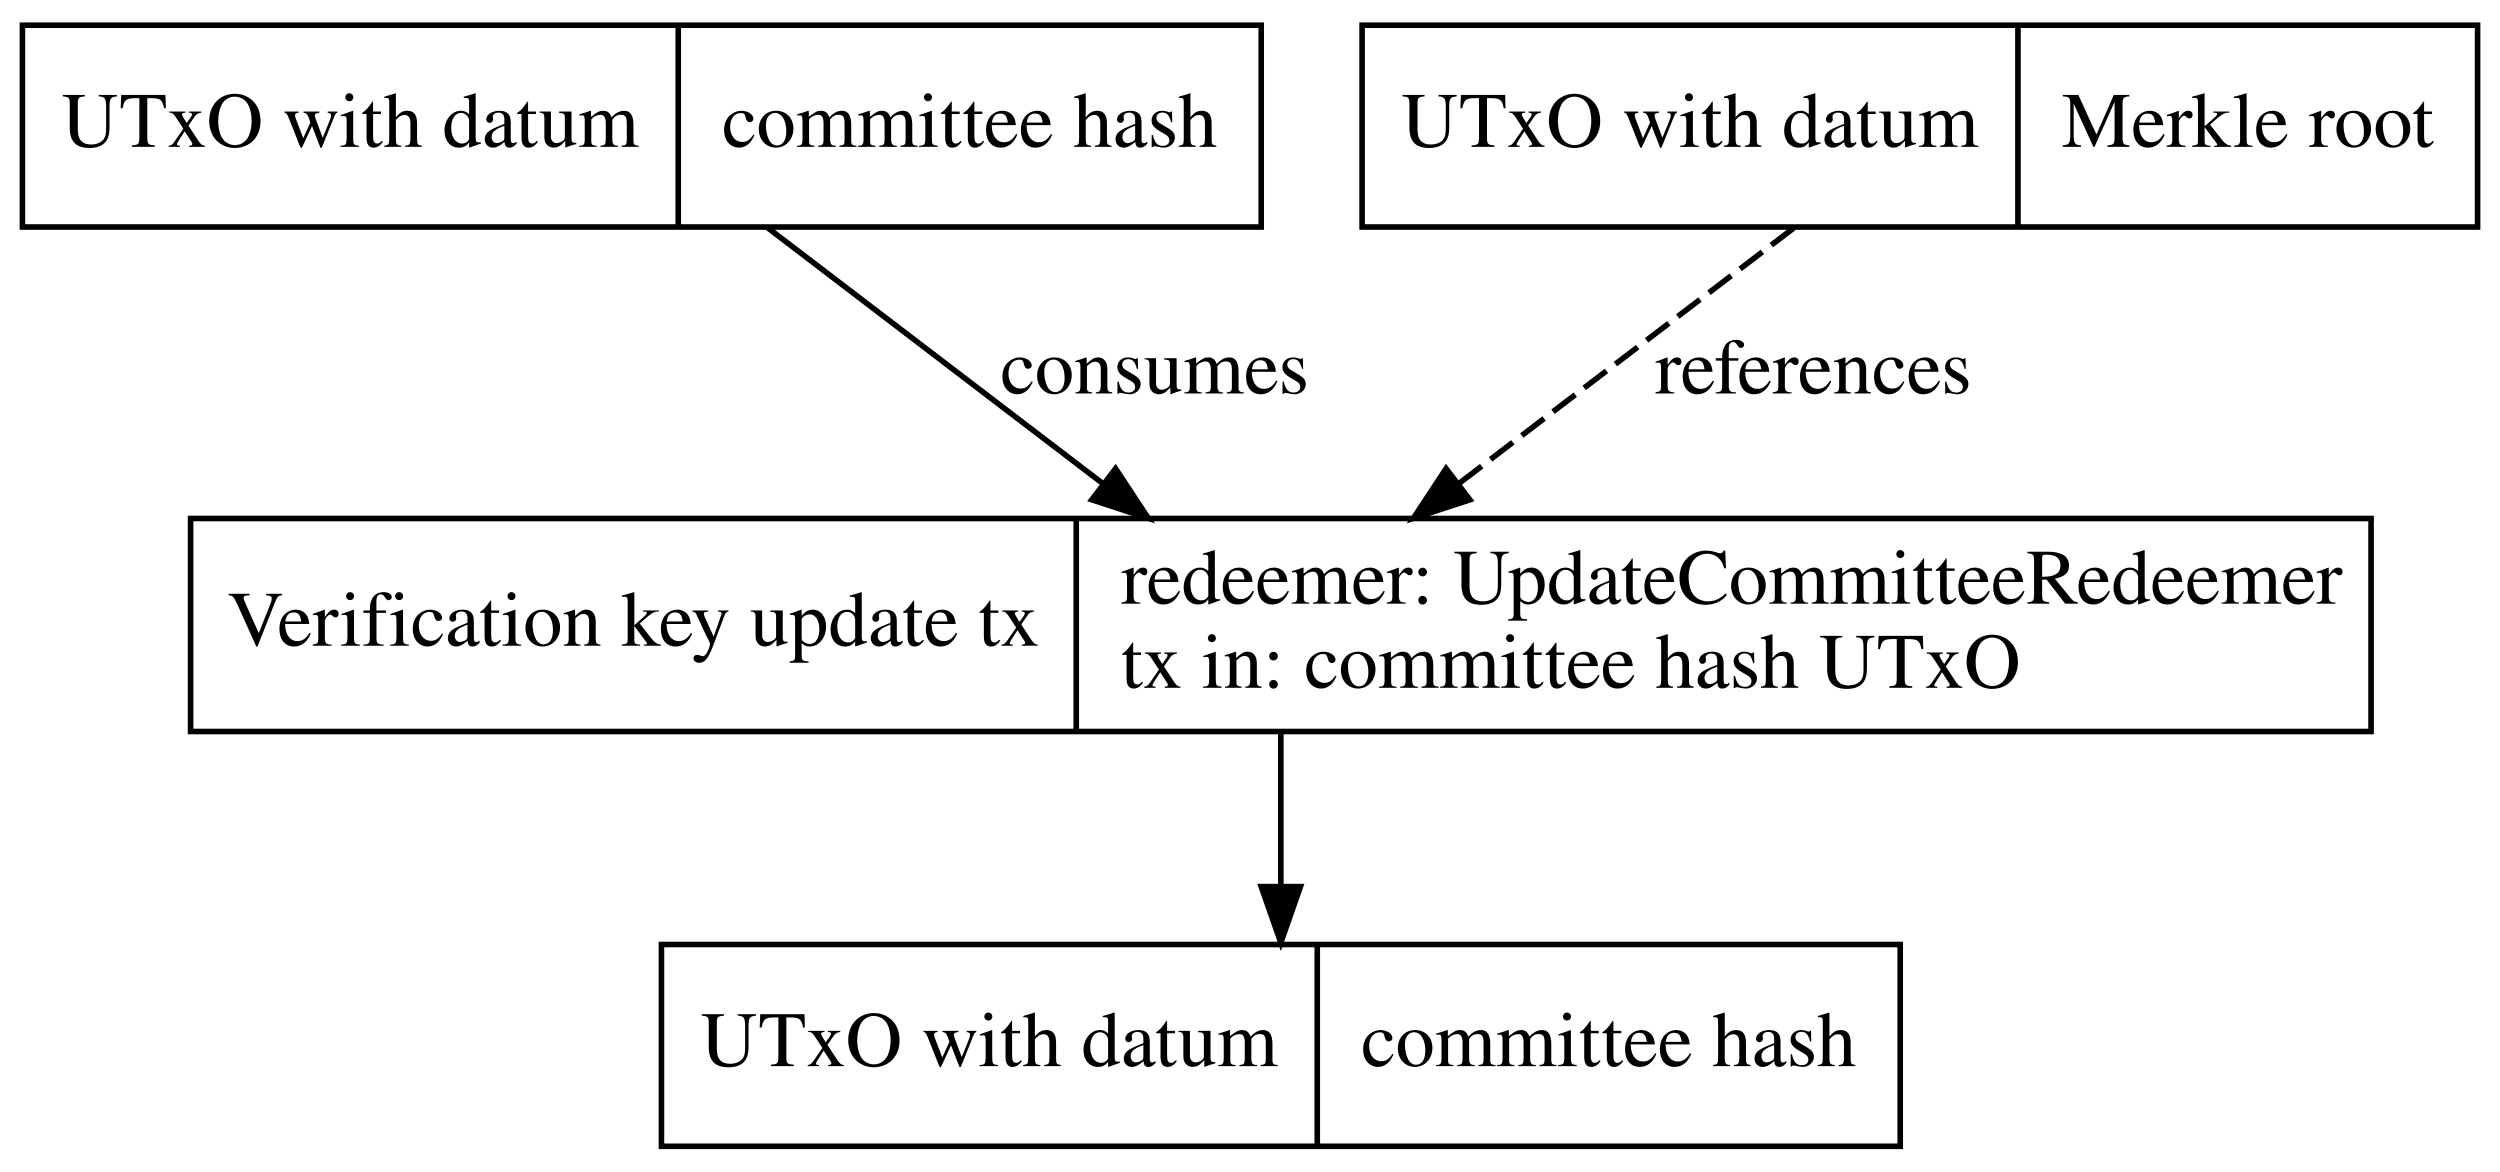
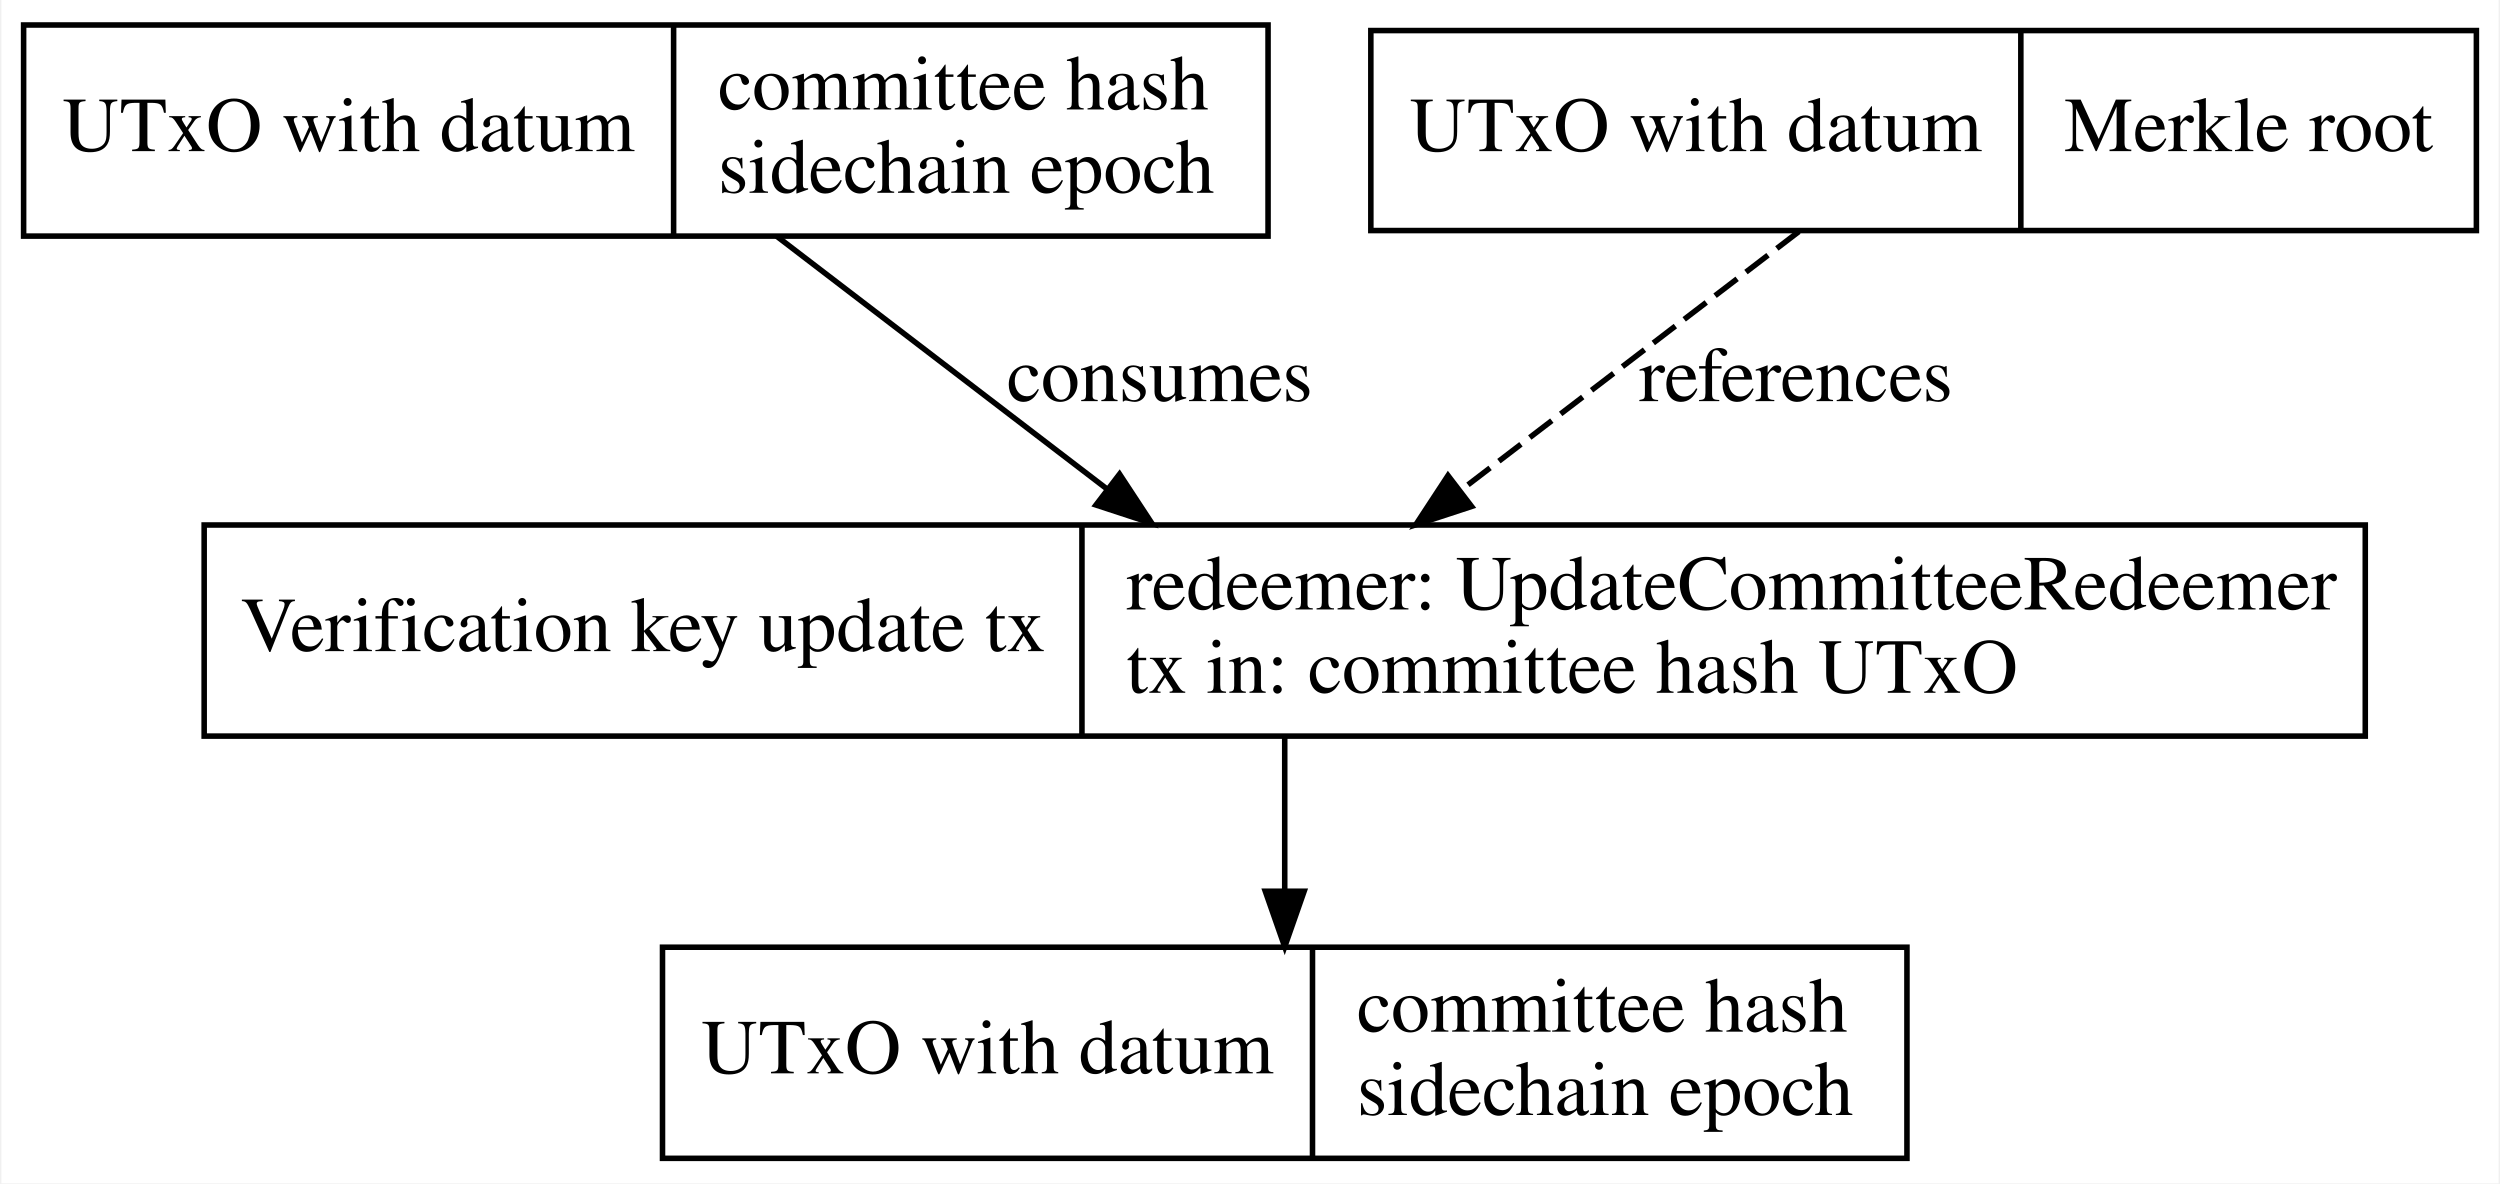
- <svg xmlns="http://www.w3.org/2000/svg" width="446pt" height="209pt" viewBox="0.00 0.00 446.00 209.00">
-   <g id="graph0" class="graph" transform="scale(1 1) rotate(0) translate(4 205)">
-     <polygon fill="white" stroke="transparent" points="-4,4 -4,-205 442,-205 442,4 -4,4" />
+ <svg xmlns="http://www.w3.org/2000/svg" width="450pt" height="213pt" viewBox="0.00 0.00 449.50 213.00">
+   <g id="graph0" class="graph" transform="scale(1 1) rotate(0) translate(4 209)">
+     <polygon fill="white" stroke="none" points="-4,4 -4,-209 445.5,-209 445.5,4 -4,4" />
    <g id="node1" class="node">
-       <polygon fill="none" stroke="black" points="0,-164.5 0,-200.5 221,-200.5 221,-164.5 0,-164.5" />
-       <text text-anchor="middle" x="58.5" y="-178.8" font-family="Times,serif" font-size="14.00">UTxO with datum</text>
-       <polyline fill="none" stroke="black" points="117,-164.5 117,-200.5 " />
-       <text text-anchor="middle" x="169" y="-178.8" font-family="Times,serif" font-size="14.00">committee hash</text>
+       <polygon fill="none" stroke="black" points="0,-166.5 0,-204.5 224,-204.5 224,-166.5 0,-166.5" />
+       <text text-anchor="middle" x="58.5" y="-181.8" font-family="Times,serif" font-size="14.00">UTxO with datum</text>
+       <polyline fill="none" stroke="black" points="117,-166.5 117,-204.5" />
+       <text text-anchor="start" x="125" y="-189.3" font-family="Times,serif" font-size="14.00">committee hash</text>
+       <text text-anchor="start" x="125" y="-174.3" font-family="Times,serif" font-size="14.00"> sidechain epoch</text>
    </g>
    <g id="node4" class="node">
-       <polygon fill="none" stroke="black" points="30,-74.5 30,-112.5 419,-112.5 419,-74.5 30,-74.5" />
-       <text text-anchor="middle" x="109" y="-89.8" font-family="Times,serif" font-size="14.00">Verification key update tx</text>
-       <polyline fill="none" stroke="black" points="188,-74.5 188,-112.5 " />
-       <text text-anchor="start" x="196" y="-97.3" font-family="Times,serif" font-size="14.00">redeemer: UpdateCommitteeRedeemer</text>
-       <text text-anchor="start" x="196" y="-82.3" font-family="Times,serif" font-size="14.00"> tx in: committee hash UTxO</text>
+       <polygon fill="none" stroke="black" points="32.5,-76.5 32.5,-114.5 421.5,-114.5 421.5,-76.5 32.5,-76.5" />
+       <text text-anchor="middle" x="111.5" y="-91.8" font-family="Times,serif" font-size="14.00">Verification key update tx</text>
+       <polyline fill="none" stroke="black" points="190.5,-76.5 190.5,-114.5" />
+       <text text-anchor="start" x="198.5" y="-99.3" font-family="Times,serif" font-size="14.00">redeemer: UpdateCommitteeRedeemer</text>
+       <text text-anchor="start" x="198.5" y="-84.3" font-family="Times,serif" font-size="14.00"> tx in: committee hash UTxO</text>
    </g>
    <g id="edge2" class="edge">
-       <path fill="none" stroke="black" d="M133.02,-164.31C150.09,-151.28 173.77,-133.21 192.76,-118.72" />
-       <polygon fill="black" stroke="black" points="195.02,-121.4 200.85,-112.55 190.77,-115.84 195.02,-121.4" />
-       <text text-anchor="middle" x="202" y="-134.8" font-family="Times,serif" font-size="14.00">consumes</text>
+       <path fill="none" stroke="black" d="M135.55,-166.48C152.72,-153.34 176.19,-135.38 195.05,-120.95" />
+       <polygon fill="black" stroke="black" points="197.27,-123.66 203.09,-114.8 193.02,-118.1 197.27,-123.66" />
+       <text text-anchor="middle" x="204.5" y="-136.8" font-family="Times,serif" font-size="14.00">consumes</text>
    </g>
    <g id="node2" class="node">
-       <polygon fill="none" stroke="black" points="239,-164.5 239,-200.5 438,-200.5 438,-164.5 239,-164.5" />
-       <text text-anchor="middle" x="297.5" y="-178.8" font-family="Times,serif" font-size="14.00">UTxO with datum</text>
-       <polyline fill="none" stroke="black" points="356,-164.5 356,-200.5 " />
-       <text text-anchor="middle" x="397" y="-178.8" font-family="Times,serif" font-size="14.00">Merkle root</text>
+       <polygon fill="none" stroke="black" points="242.5,-167.5 242.5,-203.5 441.5,-203.5 441.5,-167.5 242.5,-167.5" />
+       <text text-anchor="middle" x="301" y="-181.8" font-family="Times,serif" font-size="14.00">UTxO with datum</text>
+       <polyline fill="none" stroke="black" points="359.5,-167.5 359.5,-203.5" />
+       <text text-anchor="middle" x="400.5" y="-181.8" font-family="Times,serif" font-size="14.00">Merkle root</text>
    </g>
    <g id="edge1" class="edge">
-       <path fill="none" stroke="black" stroke-dasharray="5,2" d="M315.98,-164.31C298.91,-151.28 275.23,-133.21 256.24,-118.72" />
-       <polygon fill="black" stroke="black" points="258.23,-115.84 248.15,-112.55 253.98,-121.4 258.23,-115.84" />
-       <text text-anchor="middle" x="319.5" y="-134.8" font-family="Times,serif" font-size="14.00">references</text>
+       <path fill="none" stroke="black" stroke-dasharray="5,2" d="M319.55,-167.32C302.17,-154.02 277.86,-135.42 258.53,-120.62" />
+       <polygon fill="black" stroke="black" points="260.64,-117.84 250.58,-114.54 256.39,-123.4 260.64,-117.84" />
+       <text text-anchor="middle" x="319" y="-136.8" font-family="Times,serif" font-size="14.00">references</text>
    </g>
    <g id="node3" class="node">
-       <polygon fill="none" stroke="black" points="114,-0.5 114,-36.5 335,-36.5 335,-0.5 114,-0.5" />
-       <text text-anchor="middle" x="172.5" y="-14.8" font-family="Times,serif" font-size="14.00">UTxO with datum</text>
-       <polyline fill="none" stroke="black" points="231,-0.5 231,-36.5 " />
-       <text text-anchor="middle" x="283" y="-14.8" font-family="Times,serif" font-size="14.00">committee hash</text>
+       <polygon fill="none" stroke="black" points="115,-0.5 115,-38.5 339,-38.5 339,-0.5 115,-0.5" />
+       <text text-anchor="middle" x="173.5" y="-15.8" font-family="Times,serif" font-size="14.00">UTxO with datum</text>
+       <polyline fill="none" stroke="black" points="232,-0.5 232,-38.5" />
+       <text text-anchor="start" x="240" y="-23.3" font-family="Times,serif" font-size="14.00">committee hash</text>
+       <text text-anchor="start" x="240" y="-8.3" font-family="Times,serif" font-size="14.00"> sidechain epoch</text>
    </g>
    <g id="edge3" class="edge">
-       <path fill="none" stroke="black" d="M224.5,-74.46C224.5,-66.2 224.5,-56.24 224.5,-47.07" />
-       <polygon fill="black" stroke="black" points="228,-46.83 224.5,-36.83 221,-46.83 228,-46.83" />
+       <path fill="none" stroke="black" d="M227,-76.21C227,-67.96 227,-58.04 227,-48.86" />
+       <polygon fill="black" stroke="black" points="230.5,-48.58 227,-38.58 223.5,-48.58 230.5,-48.58" />
    </g>
  </g>
</svg>
